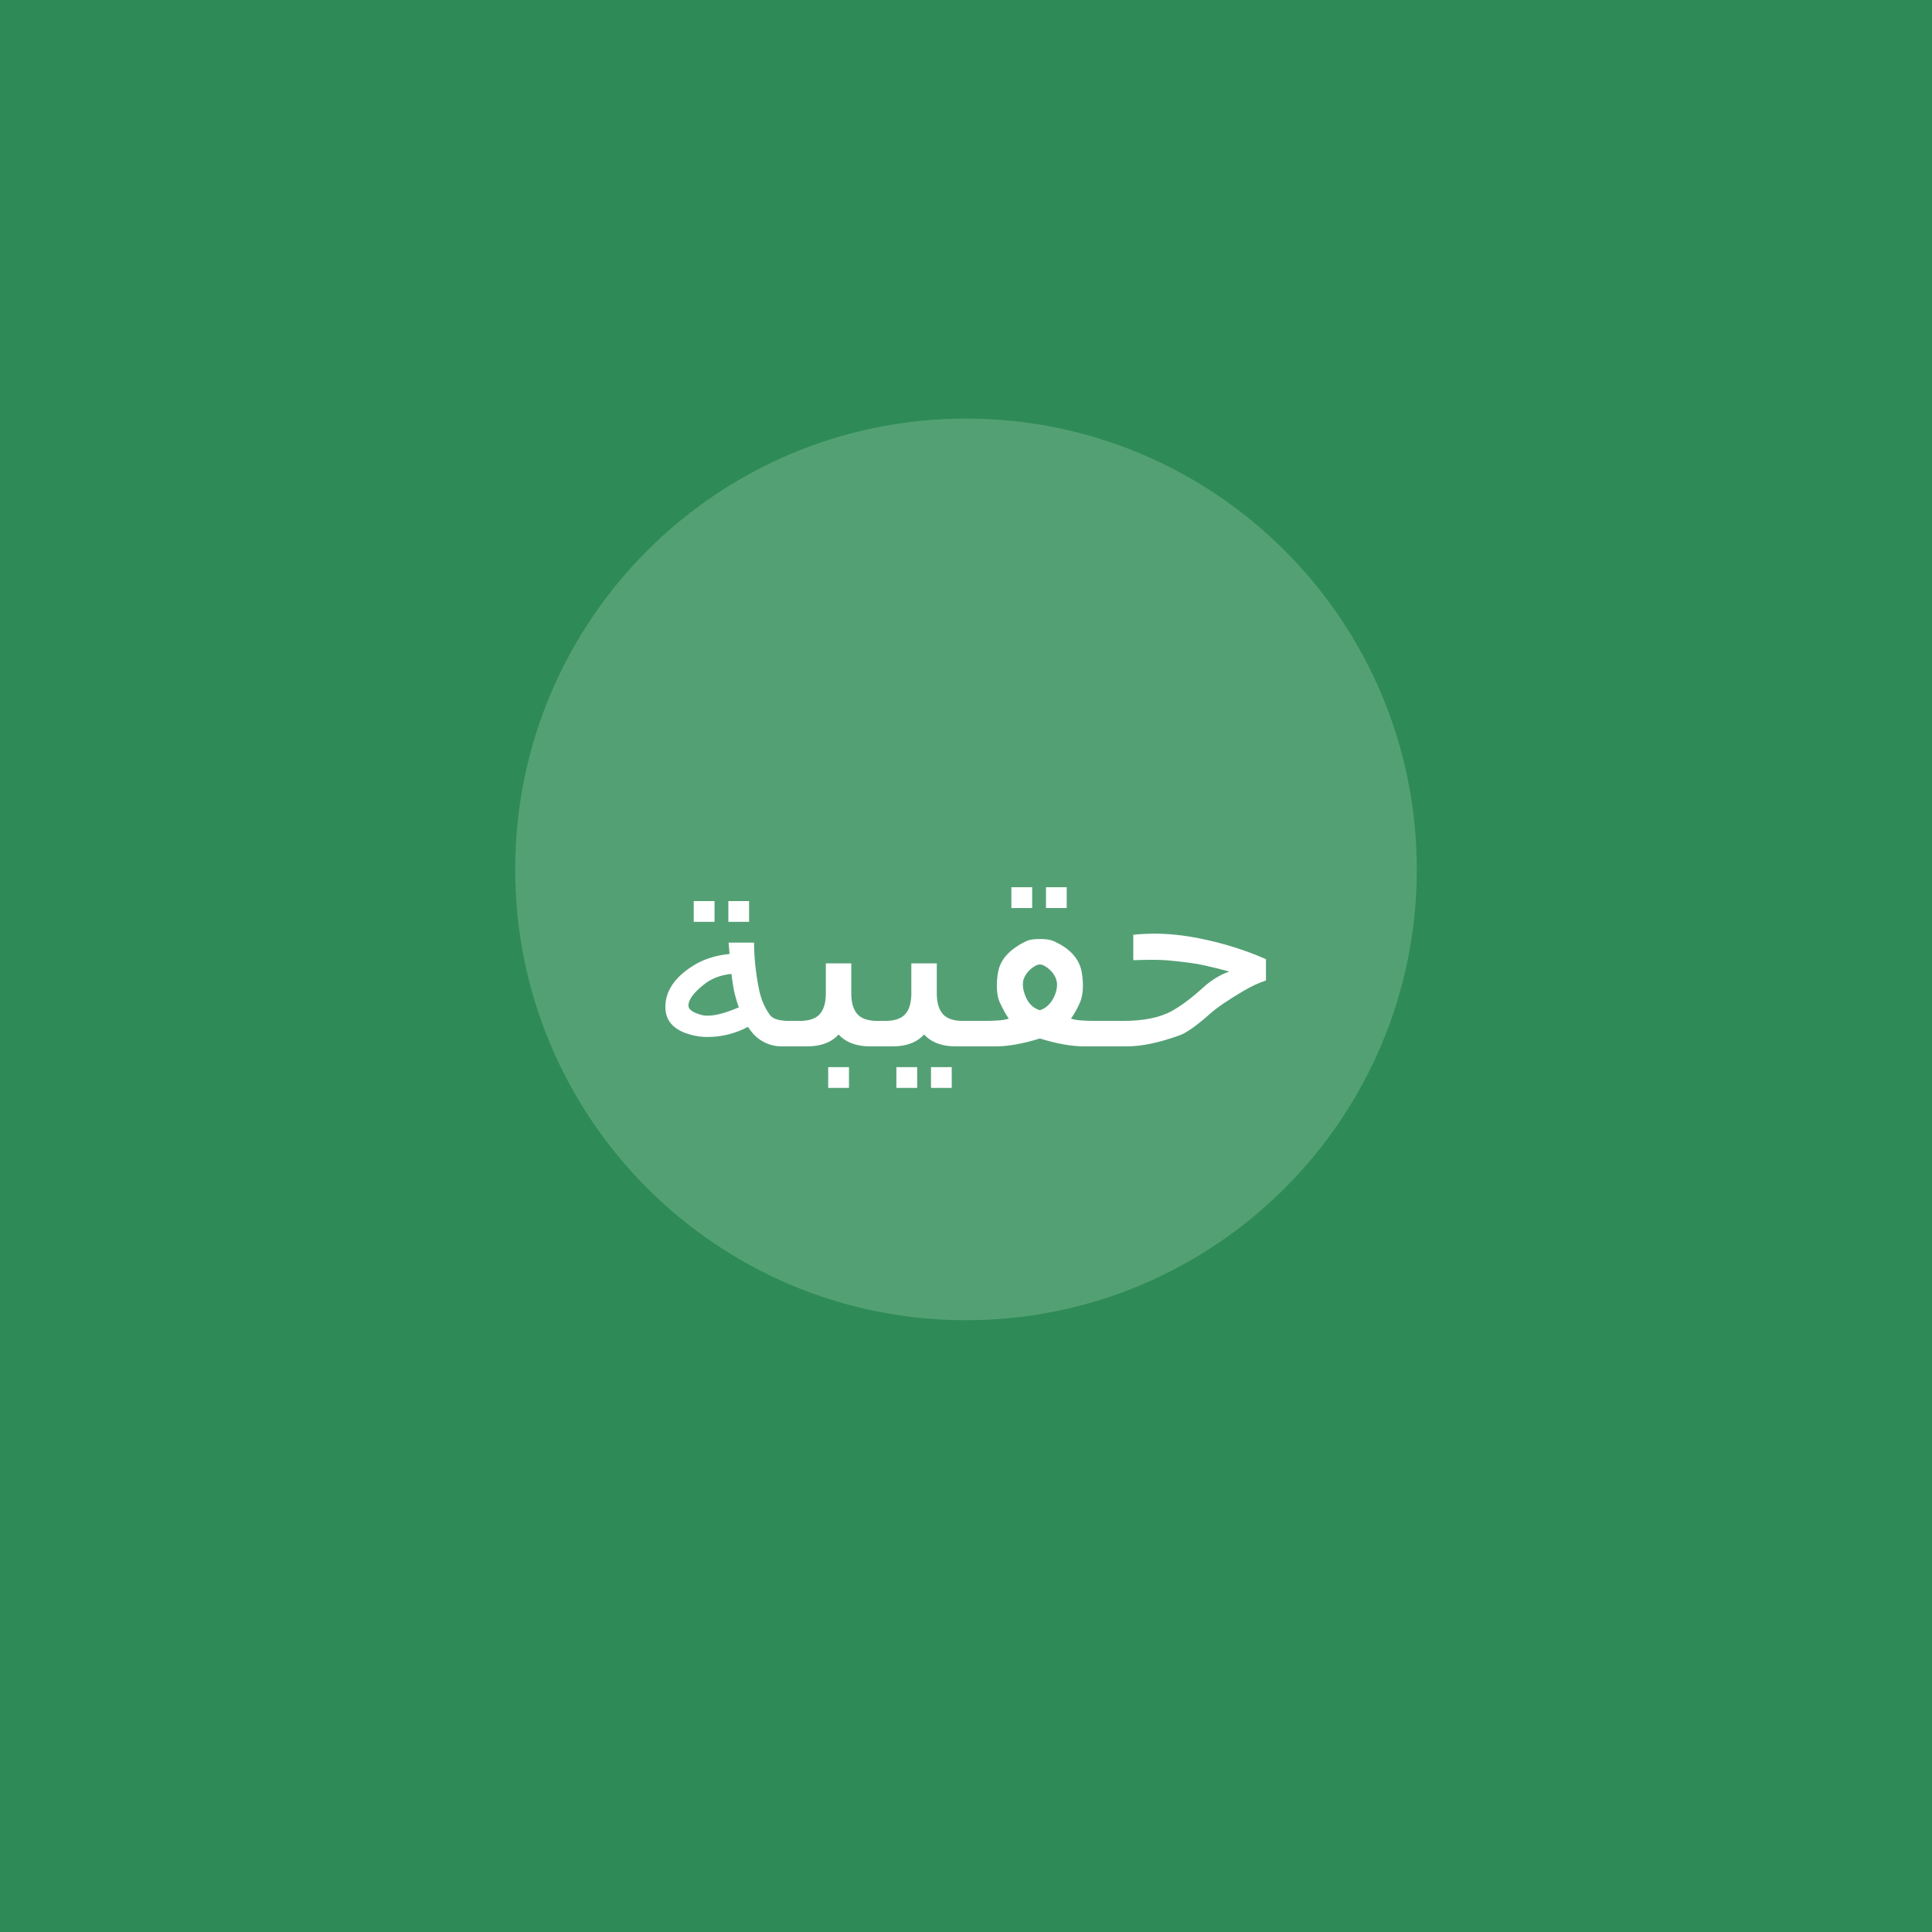
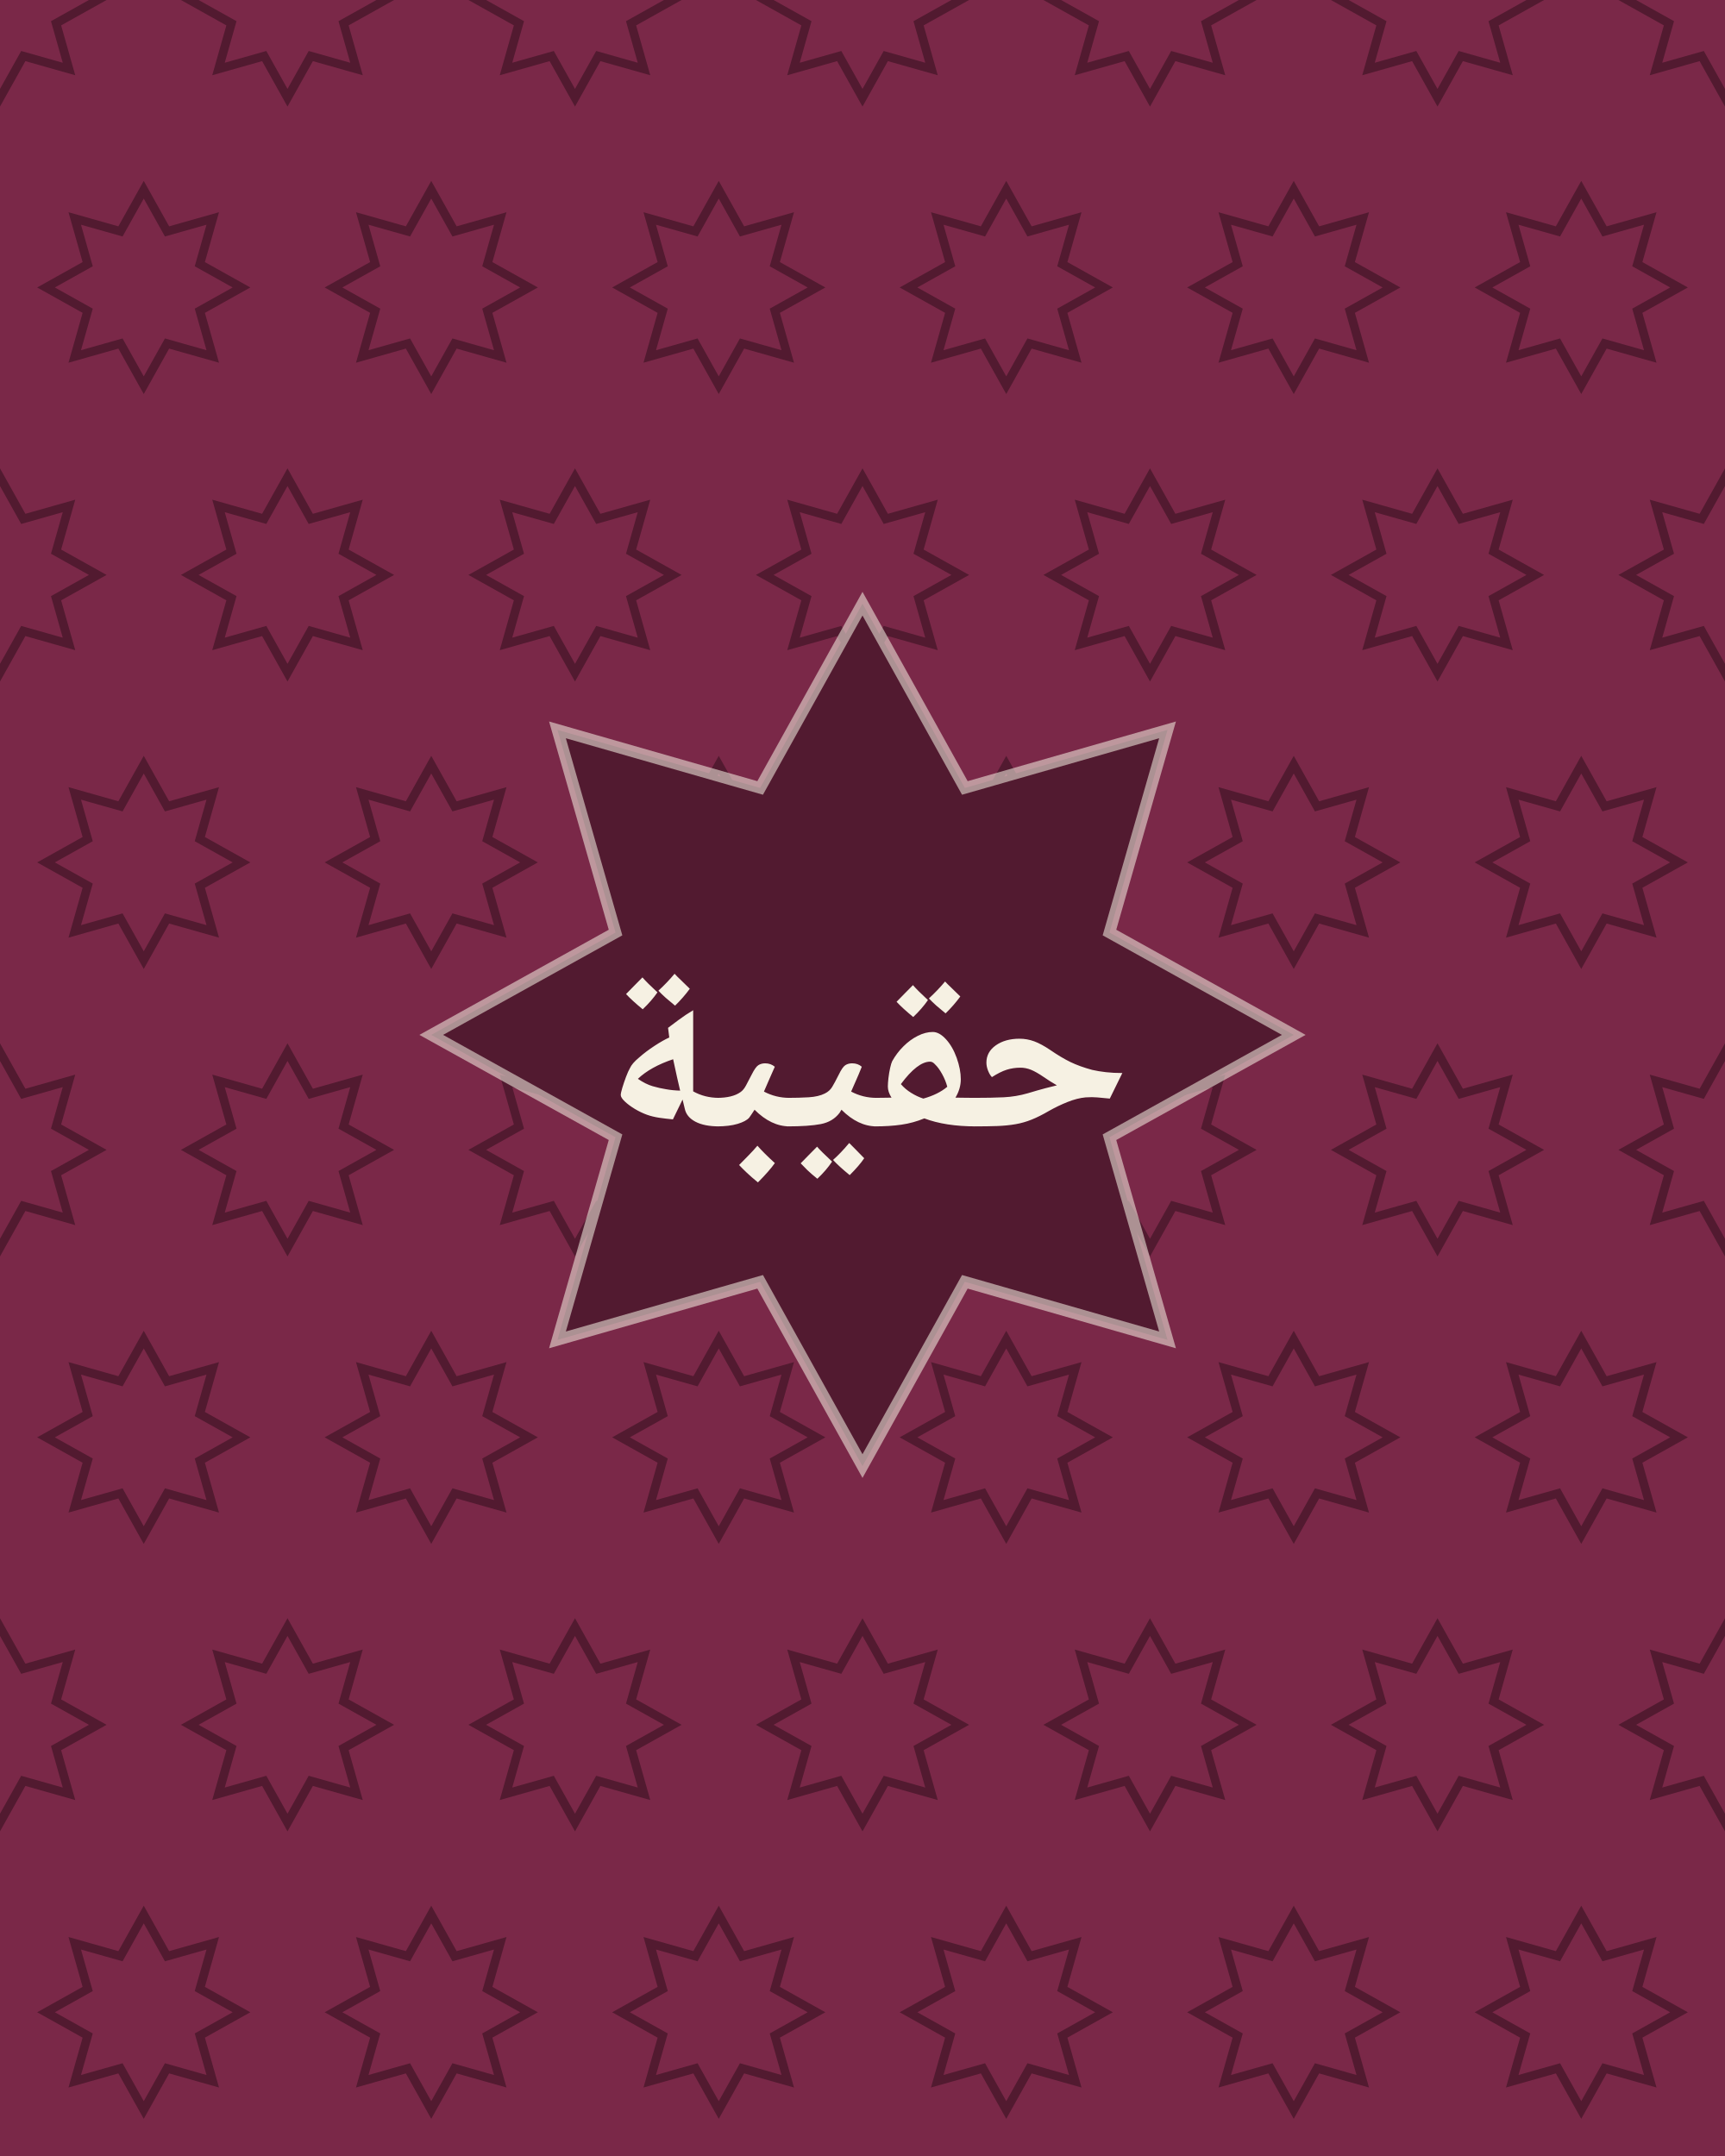
- <svg xmlns="http://www.w3.org/2000/svg" viewBox="0 0 600 600">
-   <rect width="600" height="600" fill="#2e8b57" />
-   <circle cx="300" cy="270" r="140" fill="#ffffff" fill-opacity=".18" />
-   <text x="300" y="300" font-family="Tahoma, Arial" font-size="88" fill="#fff" text-anchor="middle" dominant-baseline="middle">حقيبة</text>
+ <svg xmlns="http://www.w3.org/2000/svg" viewBox="0 0 600 750">
+   <rect width="600" height="750" fill="#7a2848" />
+   <polygon points="0.0,-34.0 8.1,-19.5 24.0,-24.0 19.5,-8.1 34.0,0.0 19.5,8.1 24.0,24.0 8.1,19.5 0.0,34.0 -8.1,19.5 -24.0,24.0 -19.5,8.1 -34.0,0.0 -19.5,-8.1 -24.0,-24.0 -8.1,-19.5" fill="none" stroke="#521a30" stroke-width="3" />
+   <polygon points="100.0,-34.0 108.1,-19.5 124.0,-24.0 119.5,-8.1 134.0,0.0 119.5,8.1 124.0,24.0 108.1,19.5 100.0,34.0 91.9,19.5 76.0,24.0 80.5,8.1 66.0,0.0 80.5,-8.1 76.0,-24.0 91.9,-19.5" fill="none" stroke="#521a30" stroke-width="3" />
+   <polygon points="200.0,-34.0 208.1,-19.5 224.0,-24.0 219.5,-8.1 234.0,0.0 219.5,8.1 224.0,24.0 208.1,19.5 200.0,34.0 191.9,19.5 176.0,24.0 180.5,8.1 166.0,0.0 180.5,-8.1 176.0,-24.0 191.9,-19.5" fill="none" stroke="#521a30" stroke-width="3" />
+   <polygon points="300.0,-34.0 308.1,-19.5 324.0,-24.0 319.5,-8.1 334.0,0.0 319.5,8.1 324.0,24.0 308.1,19.5 300.0,34.0 291.9,19.5 276.0,24.0 280.5,8.1 266.0,0.0 280.5,-8.1 276.0,-24.0 291.9,-19.5" fill="none" stroke="#521a30" stroke-width="3" />
+   <polygon points="400.0,-34.0 408.1,-19.5 424.0,-24.0 419.5,-8.1 434.0,0.0 419.5,8.1 424.0,24.0 408.1,19.5 400.0,34.0 391.9,19.5 376.0,24.0 380.5,8.1 366.0,0.0 380.5,-8.1 376.0,-24.0 391.9,-19.5" fill="none" stroke="#521a30" stroke-width="3" />
+   <polygon points="500.0,-34.0 508.1,-19.5 524.0,-24.0 519.5,-8.1 534.0,0.0 519.5,8.1 524.0,24.0 508.1,19.5 500.0,34.0 491.9,19.5 476.0,24.0 480.5,8.1 466.0,0.0 480.5,-8.1 476.0,-24.0 491.9,-19.5" fill="none" stroke="#521a30" stroke-width="3" />
+   <polygon points="600.0,-34.0 608.1,-19.5 624.0,-24.0 619.5,-8.1 634.0,0.0 619.5,8.1 624.0,24.0 608.1,19.5 600.0,34.0 591.9,19.5 576.0,24.0 580.5,8.1 566.0,0.0 580.5,-8.1 576.0,-24.0 591.9,-19.5" fill="none" stroke="#521a30" stroke-width="3" />
+   <polygon points="-50.0,66.0 -41.9,80.5 -26.0,76.0 -30.5,91.9 -16.0,100.0 -30.5,108.1 -26.0,124.0 -41.9,119.5 -50.0,134.0 -58.1,119.5 -74.0,124.0 -69.5,108.1 -84.0,100.0 -69.5,91.9 -74.0,76.0 -58.1,80.5" fill="none" stroke="#521a30" stroke-width="3" />
+   <polygon points="50.0,66.0 58.1,80.5 74.0,76.0 69.5,91.9 84.0,100.0 69.5,108.1 74.0,124.0 58.1,119.5 50.0,134.0 41.9,119.5 26.0,124.0 30.5,108.1 16.0,100.0 30.5,91.9 26.0,76.0 41.9,80.5" fill="none" stroke="#521a30" stroke-width="3" />
+   <polygon points="150.0,66.0 158.1,80.5 174.0,76.0 169.5,91.9 184.0,100.0 169.5,108.1 174.0,124.0 158.1,119.5 150.0,134.0 141.9,119.5 126.0,124.0 130.5,108.1 116.0,100.0 130.5,91.9 126.0,76.0 141.9,80.5" fill="none" stroke="#521a30" stroke-width="3" />
+   <polygon points="250.0,66.0 258.1,80.5 274.0,76.0 269.5,91.9 284.0,100.0 269.5,108.1 274.0,124.0 258.1,119.5 250.0,134.0 241.9,119.5 226.0,124.0 230.5,108.1 216.0,100.0 230.5,91.9 226.0,76.0 241.9,80.5" fill="none" stroke="#521a30" stroke-width="3" />
+   <polygon points="350.0,66.0 358.1,80.5 374.0,76.0 369.5,91.9 384.0,100.0 369.5,108.1 374.0,124.0 358.1,119.5 350.0,134.0 341.9,119.5 326.0,124.0 330.5,108.1 316.0,100.0 330.5,91.9 326.0,76.0 341.9,80.5" fill="none" stroke="#521a30" stroke-width="3" />
+   <polygon points="450.0,66.0 458.1,80.5 474.0,76.0 469.5,91.9 484.0,100.0 469.5,108.1 474.0,124.0 458.1,119.5 450.0,134.0 441.9,119.5 426.0,124.0 430.5,108.1 416.0,100.0 430.5,91.9 426.0,76.0 441.9,80.5" fill="none" stroke="#521a30" stroke-width="3" />
+   <polygon points="550.0,66.0 558.1,80.5 574.0,76.0 569.5,91.9 584.0,100.0 569.5,108.1 574.0,124.0 558.1,119.5 550.0,134.0 541.9,119.5 526.0,124.0 530.5,108.1 516.0,100.0 530.5,91.9 526.0,76.0 541.9,80.5" fill="none" stroke="#521a30" stroke-width="3" />
+   <polygon points="650.0,66.0 658.1,80.5 674.0,76.0 669.5,91.9 684.0,100.0 669.5,108.1 674.0,124.0 658.1,119.5 650.0,134.0 641.9,119.5 626.0,124.0 630.5,108.1 616.0,100.0 630.5,91.9 626.0,76.0 641.9,80.5" fill="none" stroke="#521a30" stroke-width="3" />
+   <polygon points="0.0,166.0 8.1,180.5 24.0,176.0 19.5,191.9 34.0,200.0 19.5,208.1 24.0,224.0 8.1,219.5 0.0,234.0 -8.1,219.5 -24.0,224.0 -19.5,208.1 -34.0,200.0 -19.5,191.9 -24.0,176.0 -8.1,180.5" fill="none" stroke="#521a30" stroke-width="3" />
+   <polygon points="100.0,166.0 108.1,180.5 124.0,176.0 119.5,191.9 134.0,200.0 119.5,208.1 124.0,224.0 108.1,219.5 100.0,234.0 91.9,219.5 76.0,224.0 80.5,208.1 66.0,200.0 80.5,191.9 76.0,176.0 91.9,180.5" fill="none" stroke="#521a30" stroke-width="3" />
+   <polygon points="200.0,166.0 208.1,180.5 224.0,176.0 219.5,191.9 234.0,200.0 219.5,208.1 224.0,224.0 208.1,219.5 200.0,234.0 191.9,219.5 176.0,224.0 180.5,208.1 166.0,200.0 180.5,191.9 176.0,176.0 191.9,180.5" fill="none" stroke="#521a30" stroke-width="3" />
+   <polygon points="300.0,166.0 308.1,180.5 324.0,176.0 319.5,191.9 334.0,200.0 319.5,208.1 324.0,224.0 308.1,219.5 300.0,234.0 291.9,219.5 276.0,224.0 280.5,208.1 266.0,200.0 280.5,191.9 276.0,176.0 291.9,180.5" fill="none" stroke="#521a30" stroke-width="3" />
+   <polygon points="400.0,166.0 408.1,180.5 424.0,176.0 419.5,191.9 434.0,200.0 419.5,208.1 424.0,224.0 408.1,219.5 400.0,234.0 391.9,219.5 376.0,224.0 380.5,208.1 366.0,200.0 380.5,191.9 376.0,176.0 391.9,180.5" fill="none" stroke="#521a30" stroke-width="3" />
+   <polygon points="500.0,166.0 508.1,180.5 524.0,176.0 519.5,191.9 534.0,200.0 519.5,208.1 524.0,224.0 508.1,219.5 500.0,234.0 491.9,219.5 476.0,224.0 480.5,208.1 466.0,200.0 480.5,191.9 476.0,176.0 491.9,180.5" fill="none" stroke="#521a30" stroke-width="3" />
+   <polygon points="600.0,166.0 608.1,180.5 624.0,176.0 619.5,191.9 634.0,200.0 619.5,208.1 624.0,224.0 608.1,219.5 600.0,234.0 591.9,219.5 576.0,224.0 580.5,208.1 566.0,200.0 580.5,191.9 576.0,176.0 591.9,180.5" fill="none" stroke="#521a30" stroke-width="3" />
+   <polygon points="-50.0,266.0 -41.9,280.5 -26.0,276.0 -30.5,291.9 -16.0,300.0 -30.5,308.1 -26.0,324.0 -41.9,319.5 -50.0,334.0 -58.1,319.5 -74.0,324.0 -69.5,308.1 -84.0,300.0 -69.5,291.9 -74.0,276.0 -58.1,280.5" fill="none" stroke="#521a30" stroke-width="3" />
+   <polygon points="50.0,266.0 58.1,280.5 74.0,276.0 69.5,291.9 84.0,300.0 69.5,308.1 74.0,324.0 58.1,319.5 50.0,334.0 41.9,319.5 26.0,324.0 30.5,308.1 16.0,300.0 30.5,291.9 26.0,276.0 41.9,280.5" fill="none" stroke="#521a30" stroke-width="3" />
+   <polygon points="150.0,266.0 158.1,280.5 174.0,276.0 169.5,291.9 184.0,300.0 169.5,308.1 174.0,324.0 158.1,319.5 150.0,334.0 141.9,319.5 126.0,324.0 130.5,308.1 116.0,300.0 130.5,291.9 126.0,276.0 141.9,280.5" fill="none" stroke="#521a30" stroke-width="3" />
+   <polygon points="250.0,266.0 258.1,280.5 274.0,276.0 269.5,291.9 284.0,300.0 269.5,308.1 274.0,324.0 258.1,319.5 250.0,334.0 241.9,319.5 226.0,324.0 230.5,308.1 216.0,300.0 230.5,291.9 226.0,276.0 241.9,280.5" fill="none" stroke="#521a30" stroke-width="3" />
+   <polygon points="350.0,266.0 358.1,280.5 374.0,276.0 369.5,291.9 384.0,300.0 369.5,308.1 374.0,324.0 358.1,319.5 350.0,334.0 341.9,319.5 326.0,324.0 330.5,308.1 316.0,300.0 330.5,291.9 326.0,276.0 341.9,280.5" fill="none" stroke="#521a30" stroke-width="3" />
+   <polygon points="450.0,266.0 458.1,280.5 474.0,276.0 469.5,291.9 484.0,300.0 469.5,308.1 474.0,324.0 458.1,319.5 450.0,334.0 441.9,319.5 426.0,324.0 430.5,308.1 416.0,300.0 430.5,291.9 426.0,276.0 441.9,280.5" fill="none" stroke="#521a30" stroke-width="3" />
+   <polygon points="550.0,266.0 558.1,280.5 574.0,276.0 569.5,291.9 584.0,300.0 569.5,308.1 574.0,324.0 558.1,319.5 550.0,334.0 541.9,319.5 526.0,324.0 530.5,308.1 516.0,300.0 530.5,291.9 526.0,276.0 541.9,280.5" fill="none" stroke="#521a30" stroke-width="3" />
+   <polygon points="650.0,266.0 658.1,280.5 674.0,276.0 669.5,291.9 684.0,300.0 669.5,308.1 674.0,324.0 658.1,319.5 650.0,334.0 641.9,319.5 626.0,324.0 630.5,308.1 616.0,300.0 630.5,291.9 626.0,276.0 641.9,280.5" fill="none" stroke="#521a30" stroke-width="3" />
+   <polygon points="0.0,366.0 8.1,380.5 24.0,376.0 19.5,391.9 34.0,400.0 19.5,408.1 24.0,424.0 8.1,419.5 0.0,434.0 -8.1,419.5 -24.0,424.0 -19.5,408.1 -34.0,400.0 -19.5,391.9 -24.0,376.0 -8.1,380.5" fill="none" stroke="#521a30" stroke-width="3" />
+   <polygon points="100.0,366.0 108.1,380.5 124.0,376.0 119.5,391.9 134.0,400.0 119.5,408.1 124.0,424.0 108.1,419.5 100.0,434.0 91.9,419.5 76.0,424.0 80.5,408.1 66.0,400.0 80.5,391.9 76.0,376.0 91.9,380.5" fill="none" stroke="#521a30" stroke-width="3" />
+   <polygon points="200.0,366.0 208.1,380.5 224.0,376.0 219.5,391.9 234.0,400.0 219.5,408.1 224.0,424.0 208.1,419.5 200.0,434.0 191.9,419.5 176.0,424.0 180.5,408.1 166.0,400.0 180.5,391.9 176.0,376.0 191.9,380.5" fill="none" stroke="#521a30" stroke-width="3" />
+   <polygon points="300.0,366.0 308.1,380.5 324.0,376.0 319.5,391.9 334.0,400.0 319.5,408.1 324.0,424.0 308.1,419.5 300.0,434.0 291.9,419.5 276.0,424.0 280.5,408.1 266.0,400.0 280.5,391.9 276.0,376.0 291.9,380.5" fill="none" stroke="#521a30" stroke-width="3" />
+   <polygon points="400.0,366.0 408.1,380.5 424.0,376.0 419.5,391.9 434.0,400.0 419.5,408.1 424.0,424.0 408.1,419.5 400.0,434.0 391.9,419.5 376.0,424.0 380.5,408.1 366.0,400.0 380.5,391.9 376.0,376.0 391.9,380.5" fill="none" stroke="#521a30" stroke-width="3" />
+   <polygon points="500.0,366.0 508.1,380.5 524.0,376.0 519.5,391.9 534.0,400.0 519.5,408.1 524.0,424.0 508.1,419.5 500.0,434.0 491.9,419.5 476.0,424.0 480.5,408.1 466.0,400.0 480.5,391.9 476.0,376.0 491.9,380.5" fill="none" stroke="#521a30" stroke-width="3" />
+   <polygon points="600.0,366.0 608.1,380.5 624.0,376.0 619.5,391.9 634.0,400.0 619.5,408.1 624.0,424.0 608.1,419.5 600.0,434.0 591.9,419.5 576.0,424.0 580.5,408.1 566.0,400.0 580.5,391.9 576.0,376.0 591.9,380.5" fill="none" stroke="#521a30" stroke-width="3" />
+   <polygon points="-50.0,466.0 -41.9,480.5 -26.0,476.0 -30.5,491.9 -16.0,500.0 -30.5,508.1 -26.0,524.0 -41.9,519.5 -50.0,534.0 -58.1,519.5 -74.0,524.0 -69.5,508.1 -84.0,500.0 -69.5,491.9 -74.0,476.0 -58.1,480.5" fill="none" stroke="#521a30" stroke-width="3" />
+   <polygon points="50.0,466.0 58.1,480.5 74.0,476.0 69.5,491.9 84.0,500.0 69.5,508.1 74.0,524.0 58.1,519.5 50.0,534.0 41.9,519.5 26.0,524.0 30.5,508.1 16.0,500.0 30.5,491.9 26.0,476.0 41.9,480.5" fill="none" stroke="#521a30" stroke-width="3" />
+   <polygon points="150.0,466.0 158.1,480.5 174.0,476.0 169.5,491.9 184.0,500.0 169.5,508.1 174.0,524.0 158.1,519.5 150.0,534.0 141.9,519.5 126.0,524.0 130.5,508.1 116.0,500.0 130.5,491.9 126.0,476.0 141.9,480.5" fill="none" stroke="#521a30" stroke-width="3" />
+   <polygon points="250.0,466.0 258.1,480.5 274.0,476.0 269.5,491.9 284.0,500.0 269.5,508.1 274.0,524.0 258.1,519.5 250.0,534.0 241.9,519.5 226.0,524.0 230.5,508.1 216.0,500.0 230.5,491.9 226.0,476.0 241.9,480.5" fill="none" stroke="#521a30" stroke-width="3" />
+   <polygon points="350.0,466.0 358.1,480.5 374.0,476.0 369.5,491.9 384.0,500.0 369.5,508.1 374.0,524.0 358.1,519.5 350.0,534.0 341.9,519.5 326.0,524.0 330.5,508.1 316.0,500.0 330.5,491.9 326.0,476.0 341.9,480.5" fill="none" stroke="#521a30" stroke-width="3" />
+   <polygon points="450.0,466.0 458.1,480.5 474.0,476.0 469.5,491.9 484.0,500.0 469.5,508.1 474.0,524.0 458.1,519.5 450.0,534.0 441.9,519.5 426.0,524.0 430.5,508.1 416.0,500.0 430.5,491.9 426.0,476.0 441.9,480.5" fill="none" stroke="#521a30" stroke-width="3" />
+   <polygon points="550.0,466.0 558.1,480.5 574.0,476.0 569.5,491.9 584.0,500.0 569.5,508.1 574.0,524.0 558.1,519.5 550.0,534.0 541.9,519.5 526.0,524.0 530.5,508.1 516.0,500.0 530.5,491.9 526.0,476.0 541.9,480.5" fill="none" stroke="#521a30" stroke-width="3" />
+   <polygon points="650.0,466.0 658.1,480.5 674.0,476.0 669.5,491.9 684.0,500.0 669.5,508.1 674.0,524.0 658.1,519.5 650.0,534.0 641.9,519.5 626.0,524.0 630.5,508.1 616.0,500.0 630.5,491.9 626.0,476.0 641.9,480.5" fill="none" stroke="#521a30" stroke-width="3" />
+   <polygon points="0.0,566.0 8.1,580.5 24.0,576.0 19.5,591.9 34.0,600.0 19.5,608.1 24.0,624.0 8.1,619.5 0.0,634.0 -8.1,619.5 -24.0,624.0 -19.5,608.1 -34.0,600.0 -19.5,591.9 -24.0,576.0 -8.1,580.5" fill="none" stroke="#521a30" stroke-width="3" />
+   <polygon points="100.0,566.0 108.1,580.5 124.0,576.0 119.5,591.9 134.0,600.0 119.5,608.1 124.0,624.0 108.1,619.5 100.0,634.0 91.9,619.5 76.0,624.0 80.5,608.1 66.0,600.0 80.5,591.9 76.0,576.0 91.9,580.5" fill="none" stroke="#521a30" stroke-width="3" />
+   <polygon points="200.0,566.0 208.1,580.5 224.0,576.0 219.5,591.9 234.0,600.0 219.5,608.1 224.0,624.0 208.1,619.5 200.0,634.0 191.9,619.5 176.0,624.0 180.5,608.1 166.0,600.0 180.5,591.9 176.0,576.0 191.9,580.5" fill="none" stroke="#521a30" stroke-width="3" />
+   <polygon points="300.0,566.0 308.1,580.5 324.0,576.0 319.5,591.9 334.0,600.0 319.5,608.1 324.0,624.0 308.1,619.5 300.0,634.0 291.9,619.5 276.0,624.0 280.5,608.1 266.0,600.0 280.5,591.9 276.0,576.0 291.9,580.5" fill="none" stroke="#521a30" stroke-width="3" />
+   <polygon points="400.0,566.0 408.1,580.5 424.0,576.0 419.5,591.9 434.0,600.0 419.5,608.1 424.0,624.0 408.1,619.5 400.0,634.0 391.9,619.5 376.0,624.0 380.5,608.1 366.0,600.0 380.5,591.9 376.0,576.0 391.9,580.5" fill="none" stroke="#521a30" stroke-width="3" />
+   <polygon points="500.0,566.0 508.1,580.5 524.0,576.0 519.5,591.9 534.0,600.0 519.5,608.1 524.0,624.0 508.1,619.5 500.0,634.0 491.9,619.5 476.0,624.0 480.5,608.1 466.0,600.0 480.5,591.9 476.0,576.0 491.9,580.5" fill="none" stroke="#521a30" stroke-width="3" />
+   <polygon points="600.0,566.0 608.1,580.5 624.0,576.0 619.5,591.9 634.0,600.0 619.5,608.1 624.0,624.0 608.1,619.5 600.0,634.0 591.9,619.5 576.0,624.0 580.5,608.1 566.0,600.0 580.5,591.9 576.0,576.0 591.9,580.5" fill="none" stroke="#521a30" stroke-width="3" />
+   <polygon points="-50.0,666.0 -41.9,680.5 -26.0,676.0 -30.5,691.9 -16.0,700.0 -30.5,708.1 -26.0,724.0 -41.9,719.5 -50.0,734.0 -58.1,719.5 -74.0,724.0 -69.5,708.1 -84.0,700.0 -69.5,691.9 -74.0,676.0 -58.1,680.5" fill="none" stroke="#521a30" stroke-width="3" />
+   <polygon points="50.0,666.0 58.1,680.5 74.0,676.0 69.5,691.9 84.0,700.0 69.5,708.1 74.0,724.0 58.1,719.5 50.0,734.0 41.9,719.5 26.0,724.0 30.5,708.1 16.0,700.0 30.5,691.9 26.0,676.0 41.9,680.5" fill="none" stroke="#521a30" stroke-width="3" />
+   <polygon points="150.0,666.0 158.1,680.5 174.0,676.0 169.5,691.9 184.0,700.0 169.5,708.1 174.0,724.0 158.1,719.5 150.0,734.0 141.9,719.5 126.0,724.0 130.5,708.1 116.0,700.0 130.5,691.9 126.0,676.0 141.9,680.5" fill="none" stroke="#521a30" stroke-width="3" />
+   <polygon points="250.0,666.0 258.1,680.5 274.0,676.0 269.5,691.9 284.0,700.0 269.5,708.1 274.0,724.0 258.1,719.5 250.0,734.0 241.9,719.5 226.0,724.0 230.5,708.1 216.0,700.0 230.5,691.9 226.0,676.0 241.9,680.5" fill="none" stroke="#521a30" stroke-width="3" />
+   <polygon points="350.0,666.0 358.1,680.5 374.0,676.0 369.5,691.9 384.0,700.0 369.5,708.1 374.0,724.0 358.1,719.5 350.0,734.0 341.9,719.5 326.0,724.0 330.5,708.1 316.0,700.0 330.5,691.9 326.0,676.0 341.9,680.5" fill="none" stroke="#521a30" stroke-width="3" />
+   <polygon points="450.0,666.0 458.1,680.5 474.0,676.0 469.5,691.9 484.0,700.0 469.5,708.1 474.0,724.0 458.1,719.5 450.0,734.0 441.9,719.5 426.0,724.0 430.5,708.1 416.0,700.0 430.5,691.9 426.0,676.0 441.9,680.5" fill="none" stroke="#521a30" stroke-width="3" />
+   <polygon points="550.0,666.0 558.1,680.5 574.0,676.0 569.5,691.9 584.0,700.0 569.5,708.1 574.0,724.0 558.1,719.5 550.0,734.0 541.9,719.5 526.0,724.0 530.5,708.1 516.0,700.0 530.5,691.9 526.0,676.0 541.9,680.5" fill="none" stroke="#521a30" stroke-width="3" />
+   <polygon points="650.0,666.0 658.1,680.5 674.0,676.0 669.5,691.9 684.0,700.0 669.5,708.1 674.0,724.0 658.1,719.5 650.0,734.0 641.9,719.5 626.0,724.0 630.5,708.1 616.0,700.0 630.5,691.9 626.0,676.0 641.9,680.5" fill="none" stroke="#521a30" stroke-width="3" />
+   <polygon points="300.0,210.0 335.6,274.1 406.1,253.9 385.9,324.4 450.0,360.0 385.9,395.6 406.1,466.1 335.6,445.9 300.0,510.0 264.4,445.9 193.9,466.1 214.1,395.6 150.0,360.0 214.1,324.4 193.9,253.9 264.4,274.1" fill="#521a30" stroke="#f6f1e3" stroke-opacity=".55" stroke-width="4" />
+   <text x="300" y="372" font-family="Geeza Pro, Noto Naskh Arabic, Tahoma, Arial" font-size="84" font-weight="700" fill="#f6f1e3" text-anchor="middle" dominant-baseline="middle">حقيبة</text>
</svg>
